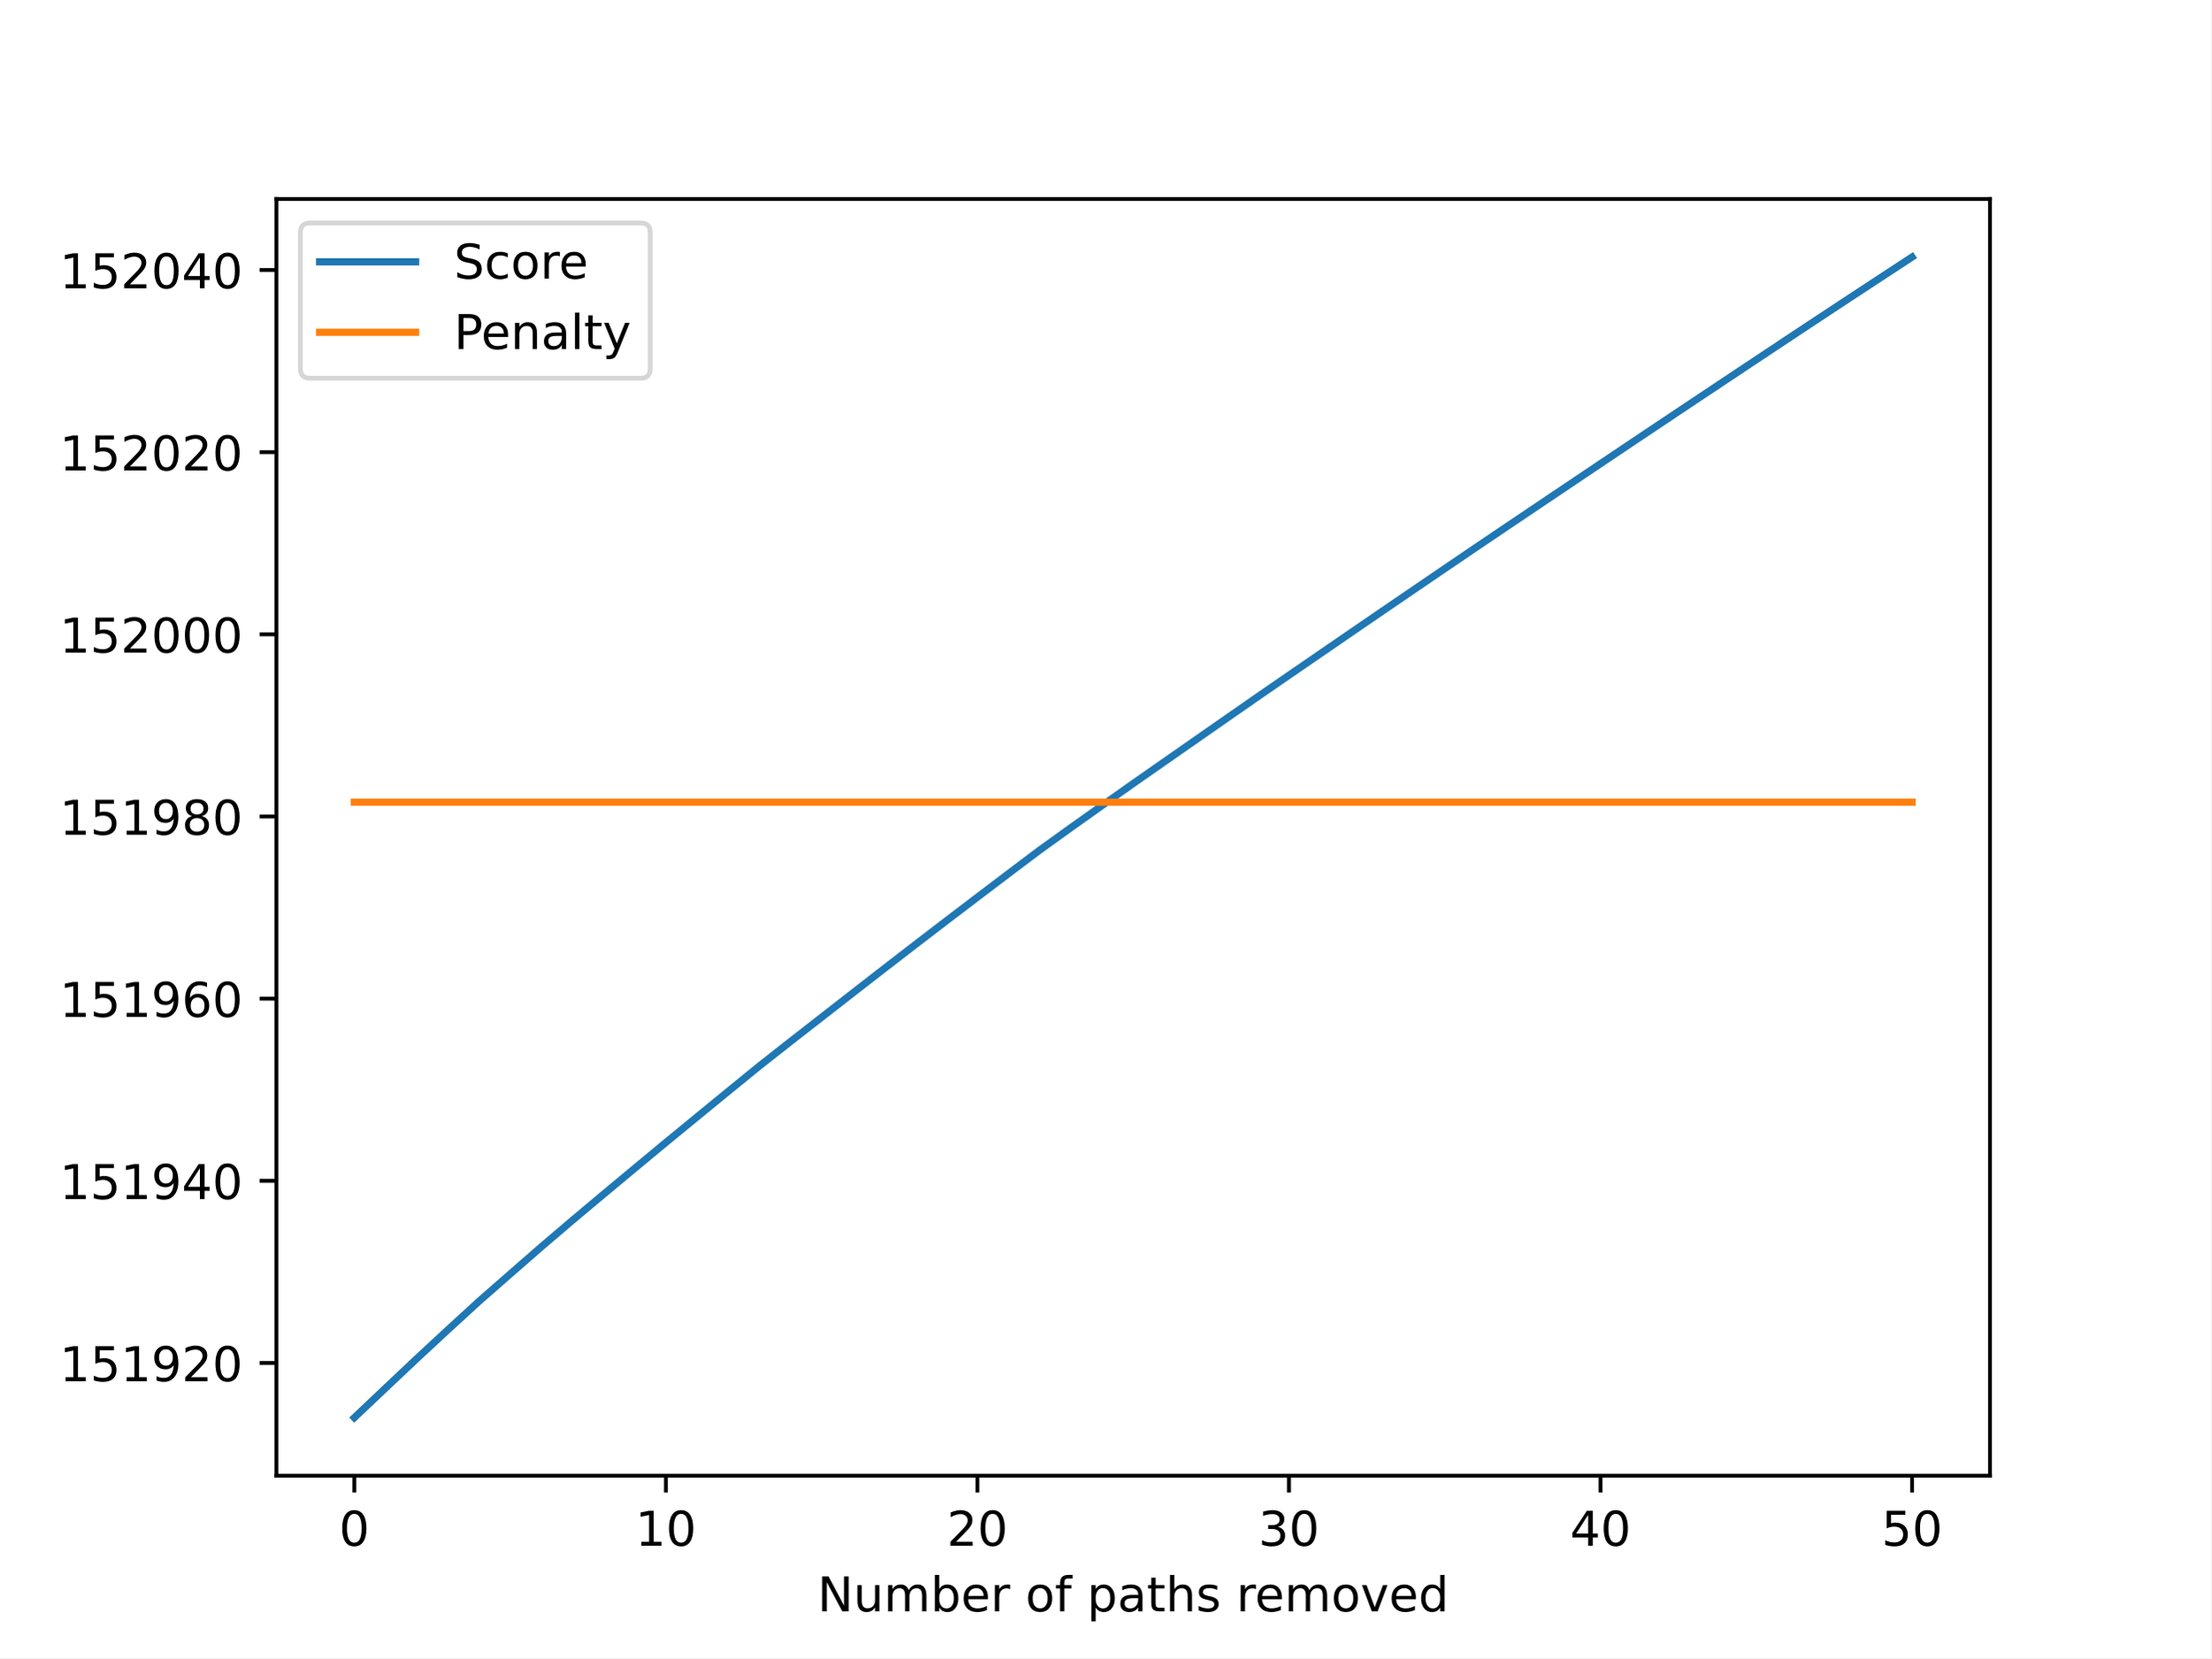
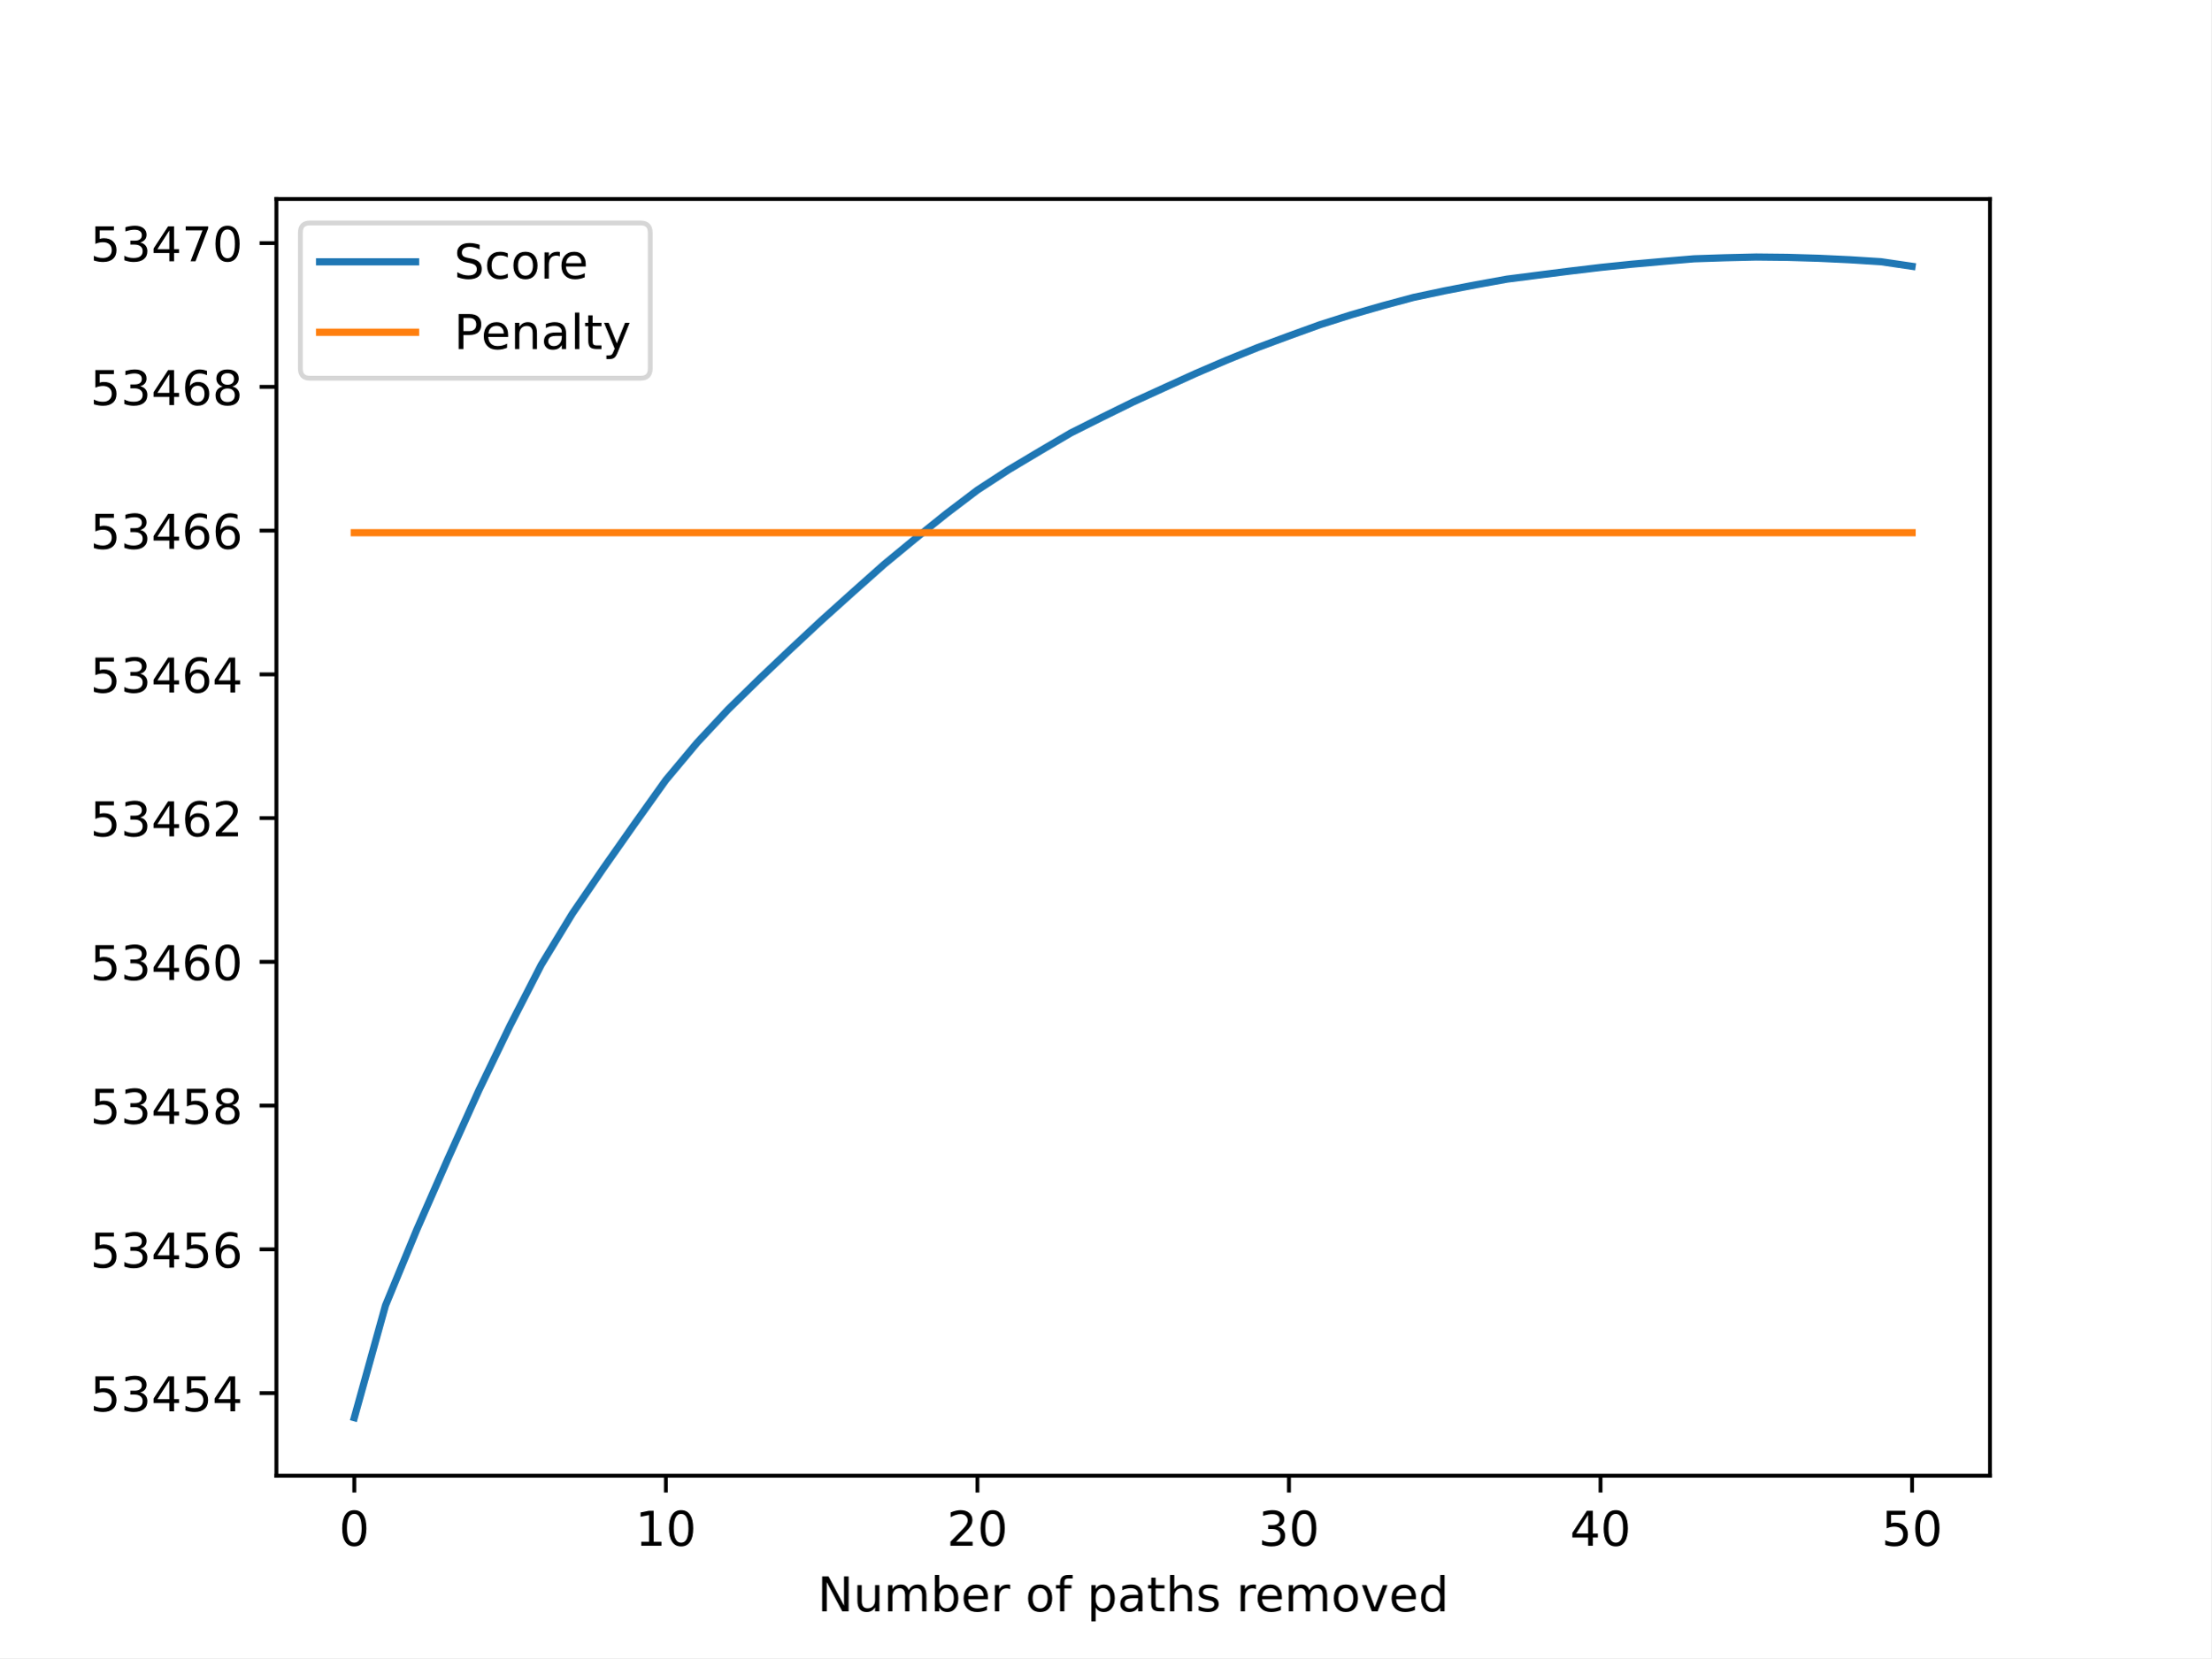
<svg xmlns="http://www.w3.org/2000/svg" xmlns:xlink="http://www.w3.org/1999/xlink" height="345.6pt" version="1.1" viewBox="0 0 460.8 345.6" width="460.8pt">
  <defs>
    <style type="text/css">*{stroke-linecap:butt;stroke-linejoin:round;}</style>
  </defs>
  <g id="figure_1">
    <g id="patch_1">
      <path d="M 0 345.6  L 460.8 345.6  L 460.8 0  L 0 0  z " style="fill:#ffffff;" />
    </g>
    <g id="axes_1">
      <g id="patch_2">
        <path d="M 57.6 307.584  L 414.72 307.584  L 414.72 41.472  L 57.6 41.472  z " style="fill:#ffffff;" />
      </g>
      <g id="matplotlib.axis_1">
        <g id="xtick_1">
          <g id="line2d_1">
            <defs>
-               <path d="M 0 0  L 0 3.5  " id="m16e0db3a85" style="stroke:#000000;stroke-width:0.8;" />
-             </defs>
-             <g>
-               <use style="stroke:#000000;stroke-width:0.8;" x="73.833" xlink:href="#m16e0db3a85" y="307.584" />
+               <path d="M 0 0  L 0 3.5  " id="m15653c9510" style="stroke:#000000;stroke-width:0.8;" />
+             </defs>
+             <g>
+               <use style="stroke:#000000;stroke-width:0.8;" x="73.833" xlink:href="#m15653c9510" y="307.584" />
            </g>
          </g>
          <g id="text_1">
            <g transform="translate(70.65148 322.1824)scale(0.1 -0.1)">
              <defs>
                <path d="M 31.781 66.406  Q 24.172 66.406 20.328 58.906  Q 16.5 51.422 16.5 36.375  Q 16.5 21.391 20.328 13.891  Q 24.172 6.391 31.781 6.391  Q 39.453 6.391 43.281 13.891  Q 47.125 21.391 47.125 36.375  Q 47.125 51.422 43.281 58.906  Q 39.453 66.406 31.781 66.406  z M 31.781 74.219  Q 44.047 74.219 50.516 64.516  Q 56.984 54.828 56.984 36.375  Q 56.984 17.969 50.516 8.266  Q 44.047 -1.422 31.781 -1.422  Q 19.531 -1.422 13.062 8.266  Q 6.594 17.969 6.594 36.375  Q 6.594 54.828 13.062 64.516  Q 19.531 74.219 31.781 74.219  z " id="DejaVuSans-48" />
              </defs>
              <use xlink:href="#DejaVuSans-48" />
            </g>
          </g>
        </g>
        <g id="xtick_2">
          <g id="line2d_2">
            <g>
-               <use style="stroke:#000000;stroke-width:0.8;" x="138.764" xlink:href="#m16e0db3a85" y="307.584" />
+               <use style="stroke:#000000;stroke-width:0.8;" x="138.764" xlink:href="#m15653c9510" y="307.584" />
            </g>
          </g>
          <g id="text_2">
            <g transform="translate(132.4011 322.1824)scale(0.1 -0.1)">
              <defs>
                <path d="M 12.406 8.297  L 28.516 8.297  L 28.516 63.922  L 10.984 60.406  L 10.984 69.391  L 28.422 72.906  L 38.281 72.906  L 38.281 8.297  L 54.391 8.297  L 54.391 0  L 12.406 0  z " id="DejaVuSans-49" />
              </defs>
              <use xlink:href="#DejaVuSans-49" />
              <use x="63.623" xlink:href="#DejaVuSans-48" />
            </g>
          </g>
        </g>
        <g id="xtick_3">
          <g id="line2d_3">
            <g>
-               <use style="stroke:#000000;stroke-width:0.8;" x="203.695" xlink:href="#m16e0db3a85" y="307.584" />
+               <use style="stroke:#000000;stroke-width:0.8;" x="203.695" xlink:href="#m15653c9510" y="307.584" />
            </g>
          </g>
          <g id="text_3">
            <g transform="translate(197.332 322.1824)scale(0.1 -0.1)">
              <defs>
                <path d="M 19.188 8.297  L 53.609 8.297  L 53.609 0  L 7.328 0  L 7.328 8.297  Q 12.938 14.109 22.625 23.891  Q 32.328 33.688 34.812 36.531  Q 39.547 41.844 41.422 45.531  Q 43.312 49.219 43.312 52.781  Q 43.312 58.594 39.234 62.25  Q 35.156 65.922 28.609 65.922  Q 23.969 65.922 18.812 64.312  Q 13.672 62.703 7.812 59.422  L 7.812 69.391  Q 13.766 71.781 18.938 73  Q 24.125 74.219 28.422 74.219  Q 39.75 74.219 46.484 68.547  Q 53.219 62.891 53.219 53.422  Q 53.219 48.922 51.531 44.891  Q 49.859 40.875 45.406 35.406  Q 44.188 33.984 37.641 27.219  Q 31.109 20.453 19.188 8.297  z " id="DejaVuSans-50" />
              </defs>
              <use xlink:href="#DejaVuSans-50" />
              <use x="63.623" xlink:href="#DejaVuSans-48" />
            </g>
          </g>
        </g>
        <g id="xtick_4">
          <g id="line2d_4">
            <g>
-               <use style="stroke:#000000;stroke-width:0.8;" x="268.625" xlink:href="#m16e0db3a85" y="307.584" />
+               <use style="stroke:#000000;stroke-width:0.8;" x="268.625" xlink:href="#m15653c9510" y="307.584" />
            </g>
          </g>
          <g id="text_4">
            <g transform="translate(262.263 322.1824)scale(0.1 -0.1)">
              <defs>
                <path d="M 40.578 39.312  Q 47.656 37.797 51.625 33  Q 55.609 28.219 55.609 21.188  Q 55.609 10.406 48.188 4.484  Q 40.766 -1.422 27.094 -1.422  Q 22.516 -1.422 17.656 -0.516  Q 12.797 0.391 7.625 2.203  L 7.625 11.719  Q 11.719 9.328 16.594 8.109  Q 21.484 6.891 26.812 6.891  Q 36.078 6.891 40.938 10.547  Q 45.797 14.203 45.797 21.188  Q 45.797 27.641 41.281 31.266  Q 36.766 34.906 28.719 34.906  L 20.219 34.906  L 20.219 43.016  L 29.109 43.016  Q 36.375 43.016 40.234 45.922  Q 44.094 48.828 44.094 54.297  Q 44.094 59.906 40.109 62.906  Q 36.141 65.922 28.719 65.922  Q 24.656 65.922 20.016 65.031  Q 15.375 64.156 9.812 62.312  L 9.812 71.094  Q 15.438 72.656 20.344 73.438  Q 25.25 74.219 29.594 74.219  Q 40.828 74.219 47.359 69.109  Q 53.906 64.016 53.906 55.328  Q 53.906 49.266 50.438 45.094  Q 46.969 40.922 40.578 39.312  z " id="DejaVuSans-51" />
              </defs>
              <use xlink:href="#DejaVuSans-51" />
              <use x="63.623" xlink:href="#DejaVuSans-48" />
            </g>
          </g>
        </g>
        <g id="xtick_5">
          <g id="line2d_5">
            <g>
-               <use style="stroke:#000000;stroke-width:0.8;" x="333.556" xlink:href="#m16e0db3a85" y="307.584" />
+               <use style="stroke:#000000;stroke-width:0.8;" x="333.556" xlink:href="#m15653c9510" y="307.584" />
            </g>
          </g>
          <g id="text_5">
            <g transform="translate(327.1939 322.1824)scale(0.1 -0.1)">
              <defs>
                <path d="M 37.797 64.312  L 12.891 25.391  L 37.797 25.391  z M 35.203 72.906  L 47.609 72.906  L 47.609 25.391  L 58.016 25.391  L 58.016 17.188  L 47.609 17.188  L 47.609 0  L 37.797 0  L 37.797 17.188  L 4.891 17.188  L 4.891 26.703  z " id="DejaVuSans-52" />
              </defs>
              <use xlink:href="#DejaVuSans-52" />
              <use x="63.623" xlink:href="#DejaVuSans-48" />
            </g>
          </g>
        </g>
        <g id="xtick_6">
          <g id="line2d_6">
            <g>
-               <use style="stroke:#000000;stroke-width:0.8;" x="398.487" xlink:href="#m16e0db3a85" y="307.584" />
+               <use style="stroke:#000000;stroke-width:0.8;" x="398.487" xlink:href="#m15653c9510" y="307.584" />
            </g>
          </g>
          <g id="text_6">
            <g transform="translate(392.1248 322.1824)scale(0.1 -0.1)">
              <defs>
                <path d="M 10.797 72.906  L 49.516 72.906  L 49.516 64.594  L 19.828 64.594  L 19.828 46.734  Q 21.969 47.469 24.109 47.828  Q 26.266 48.188 28.422 48.188  Q 40.625 48.188 47.75 41.5  Q 54.891 34.812 54.891 23.391  Q 54.891 11.625 47.562 5.094  Q 40.234 -1.422 26.906 -1.422  Q 22.312 -1.422 17.547 -0.641  Q 12.797 0.141 7.719 1.703  L 7.719 11.625  Q 12.109 9.234 16.797 8.062  Q 21.484 6.891 26.703 6.891  Q 35.156 6.891 40.078 11.328  Q 45.016 15.766 45.016 23.391  Q 45.016 31 40.078 35.438  Q 35.156 39.891 26.703 39.891  Q 22.75 39.891 18.812 39.016  Q 14.891 38.141 10.797 36.281  z " id="DejaVuSans-53" />
              </defs>
              <use xlink:href="#DejaVuSans-53" />
              <use x="63.623" xlink:href="#DejaVuSans-48" />
            </g>
          </g>
        </g>
        <g id="text_7">
          <g transform="translate(170.3561 335.8606)scale(0.1 -0.1)">
            <defs>
              <path d="M 9.812 72.906  L 23.094 72.906  L 55.422 11.922  L 55.422 72.906  L 64.984 72.906  L 64.984 0  L 51.703 0  L 19.391 60.984  L 19.391 0  L 9.812 0  z " id="DejaVuSans-78" />
              <path d="M 8.5 21.578  L 8.5 54.688  L 17.484 54.688  L 17.484 21.922  Q 17.484 14.156 20.5 10.266  Q 23.531 6.391 29.594 6.391  Q 36.859 6.391 41.078 11.031  Q 45.312 15.672 45.312 23.688  L 45.312 54.688  L 54.297 54.688  L 54.297 0  L 45.312 0  L 45.312 8.406  Q 42.047 3.422 37.719 1  Q 33.406 -1.422 27.688 -1.422  Q 18.266 -1.422 13.375 4.438  Q 8.5 10.297 8.5 21.578  z M 31.109 56  z " id="DejaVuSans-117" />
              <path d="M 52 44.188  Q 55.375 50.25 60.062 53.125  Q 64.75 56 71.094 56  Q 79.641 56 84.281 50.016  Q 88.922 44.047 88.922 33.016  L 88.922 0  L 79.891 0  L 79.891 32.719  Q 79.891 40.578 77.094 44.375  Q 74.312 48.188 68.609 48.188  Q 61.625 48.188 57.562 43.547  Q 53.516 38.922 53.516 30.906  L 53.516 0  L 44.484 0  L 44.484 32.719  Q 44.484 40.625 41.703 44.406  Q 38.922 48.188 33.109 48.188  Q 26.219 48.188 22.156 43.531  Q 18.109 38.875 18.109 30.906  L 18.109 0  L 9.078 0  L 9.078 54.688  L 18.109 54.688  L 18.109 46.188  Q 21.188 51.219 25.484 53.609  Q 29.781 56 35.688 56  Q 41.656 56 45.828 52.969  Q 50 49.953 52 44.188  z " id="DejaVuSans-109" />
              <path d="M 48.688 27.297  Q 48.688 37.203 44.609 42.844  Q 40.531 48.484 33.406 48.484  Q 26.266 48.484 22.188 42.844  Q 18.109 37.203 18.109 27.297  Q 18.109 17.391 22.188 11.75  Q 26.266 6.109 33.406 6.109  Q 40.531 6.109 44.609 11.75  Q 48.688 17.391 48.688 27.297  z M 18.109 46.391  Q 20.953 51.266 25.266 53.625  Q 29.594 56 35.594 56  Q 45.562 56 51.781 48.094  Q 58.016 40.188 58.016 27.297  Q 58.016 14.406 51.781 6.484  Q 45.562 -1.422 35.594 -1.422  Q 29.594 -1.422 25.266 0.953  Q 20.953 3.328 18.109 8.203  L 18.109 0  L 9.078 0  L 9.078 75.984  L 18.109 75.984  z " id="DejaVuSans-98" />
              <path d="M 56.203 29.594  L 56.203 25.203  L 14.891 25.203  Q 15.484 15.922 20.484 11.062  Q 25.484 6.203 34.422 6.203  Q 39.594 6.203 44.453 7.469  Q 49.312 8.734 54.109 11.281  L 54.109 2.781  Q 49.266 0.734 44.188 -0.344  Q 39.109 -1.422 33.891 -1.422  Q 20.797 -1.422 13.156 6.188  Q 5.516 13.812 5.516 26.812  Q 5.516 40.234 12.766 48.109  Q 20.016 56 32.328 56  Q 43.359 56 49.781 48.891  Q 56.203 41.797 56.203 29.594  z M 47.219 32.234  Q 47.125 39.594 43.094 43.984  Q 39.062 48.391 32.422 48.391  Q 24.906 48.391 20.391 44.141  Q 15.875 39.891 15.188 32.172  z " id="DejaVuSans-101" />
              <path d="M 41.109 46.297  Q 39.594 47.172 37.812 47.578  Q 36.031 48 33.891 48  Q 26.266 48 22.188 43.047  Q 18.109 38.094 18.109 28.812  L 18.109 0  L 9.078 0  L 9.078 54.688  L 18.109 54.688  L 18.109 46.188  Q 20.953 51.172 25.484 53.578  Q 30.031 56 36.531 56  Q 37.453 56 38.578 55.875  Q 39.703 55.766 41.062 55.516  z " id="DejaVuSans-114" />
              <path id="DejaVuSans-32" />
              <path d="M 30.609 48.391  Q 23.391 48.391 19.188 42.75  Q 14.984 37.109 14.984 27.297  Q 14.984 17.484 19.156 11.844  Q 23.344 6.203 30.609 6.203  Q 37.797 6.203 41.984 11.859  Q 46.188 17.531 46.188 27.297  Q 46.188 37.016 41.984 42.703  Q 37.797 48.391 30.609 48.391  z M 30.609 56  Q 42.328 56 49.016 48.375  Q 55.719 40.766 55.719 27.297  Q 55.719 13.875 49.016 6.219  Q 42.328 -1.422 30.609 -1.422  Q 18.844 -1.422 12.172 6.219  Q 5.516 13.875 5.516 27.297  Q 5.516 40.766 12.172 48.375  Q 18.844 56 30.609 56  z " id="DejaVuSans-111" />
              <path d="M 37.109 75.984  L 37.109 68.5  L 28.516 68.5  Q 23.688 68.5 21.797 66.547  Q 19.922 64.594 19.922 59.516  L 19.922 54.688  L 34.719 54.688  L 34.719 47.703  L 19.922 47.703  L 19.922 0  L 10.891 0  L 10.891 47.703  L 2.297 47.703  L 2.297 54.688  L 10.891 54.688  L 10.891 58.5  Q 10.891 67.625 15.141 71.797  Q 19.391 75.984 28.609 75.984  z " id="DejaVuSans-102" />
              <path d="M 18.109 8.203  L 18.109 -20.797  L 9.078 -20.797  L 9.078 54.688  L 18.109 54.688  L 18.109 46.391  Q 20.953 51.266 25.266 53.625  Q 29.594 56 35.594 56  Q 45.562 56 51.781 48.094  Q 58.016 40.188 58.016 27.297  Q 58.016 14.406 51.781 6.484  Q 45.562 -1.422 35.594 -1.422  Q 29.594 -1.422 25.266 0.953  Q 20.953 3.328 18.109 8.203  z M 48.688 27.297  Q 48.688 37.203 44.609 42.844  Q 40.531 48.484 33.406 48.484  Q 26.266 48.484 22.188 42.844  Q 18.109 37.203 18.109 27.297  Q 18.109 17.391 22.188 11.75  Q 26.266 6.109 33.406 6.109  Q 40.531 6.109 44.609 11.75  Q 48.688 17.391 48.688 27.297  z " id="DejaVuSans-112" />
              <path d="M 34.281 27.484  Q 23.391 27.484 19.188 25  Q 14.984 22.516 14.984 16.5  Q 14.984 11.719 18.141 8.906  Q 21.297 6.109 26.703 6.109  Q 34.188 6.109 38.703 11.406  Q 43.219 16.703 43.219 25.484  L 43.219 27.484  z M 52.203 31.203  L 52.203 0  L 43.219 0  L 43.219 8.297  Q 40.141 3.328 35.547 0.953  Q 30.953 -1.422 24.312 -1.422  Q 15.922 -1.422 10.953 3.297  Q 6 8.016 6 15.922  Q 6 25.141 12.172 29.828  Q 18.359 34.516 30.609 34.516  L 43.219 34.516  L 43.219 35.406  Q 43.219 41.609 39.141 45  Q 35.062 48.391 27.688 48.391  Q 23 48.391 18.547 47.266  Q 14.109 46.141 10.016 43.891  L 10.016 52.203  Q 14.938 54.109 19.578 55.047  Q 24.219 56 28.609 56  Q 40.484 56 46.344 49.844  Q 52.203 43.703 52.203 31.203  z " id="DejaVuSans-97" />
              <path d="M 18.312 70.219  L 18.312 54.688  L 36.812 54.688  L 36.812 47.703  L 18.312 47.703  L 18.312 18.016  Q 18.312 11.328 20.141 9.422  Q 21.969 7.516 27.594 7.516  L 36.812 7.516  L 36.812 0  L 27.594 0  Q 17.188 0 13.234 3.875  Q 9.281 7.766 9.281 18.016  L 9.281 47.703  L 2.688 47.703  L 2.688 54.688  L 9.281 54.688  L 9.281 70.219  z " id="DejaVuSans-116" />
              <path d="M 54.891 33.016  L 54.891 0  L 45.906 0  L 45.906 32.719  Q 45.906 40.484 42.875 44.328  Q 39.844 48.188 33.797 48.188  Q 26.516 48.188 22.312 43.547  Q 18.109 38.922 18.109 30.906  L 18.109 0  L 9.078 0  L 9.078 75.984  L 18.109 75.984  L 18.109 46.188  Q 21.344 51.125 25.703 53.562  Q 30.078 56 35.797 56  Q 45.219 56 50.047 50.172  Q 54.891 44.344 54.891 33.016  z " id="DejaVuSans-104" />
              <path d="M 44.281 53.078  L 44.281 44.578  Q 40.484 46.531 36.375 47.5  Q 32.281 48.484 27.875 48.484  Q 21.188 48.484 17.844 46.438  Q 14.5 44.391 14.5 40.281  Q 14.5 37.156 16.891 35.375  Q 19.281 33.594 26.516 31.984  L 29.594 31.297  Q 39.156 29.25 43.188 25.516  Q 47.219 21.781 47.219 15.094  Q 47.219 7.469 41.188 3.016  Q 35.156 -1.422 24.609 -1.422  Q 20.219 -1.422 15.453 -0.562  Q 10.688 0.297 5.422 2  L 5.422 11.281  Q 10.406 8.688 15.234 7.391  Q 20.062 6.109 24.812 6.109  Q 31.156 6.109 34.562 8.281  Q 37.984 10.453 37.984 14.406  Q 37.984 18.062 35.516 20.016  Q 33.062 21.969 24.703 23.781  L 21.578 24.516  Q 13.234 26.266 9.516 29.906  Q 5.812 33.547 5.812 39.891  Q 5.812 47.609 11.281 51.797  Q 16.75 56 26.812 56  Q 31.781 56 36.172 55.266  Q 40.578 54.547 44.281 53.078  z " id="DejaVuSans-115" />
              <path d="M 2.984 54.688  L 12.5 54.688  L 29.594 8.797  L 46.688 54.688  L 56.203 54.688  L 35.688 0  L 23.484 0  z " id="DejaVuSans-118" />
              <path d="M 45.406 46.391  L 45.406 75.984  L 54.391 75.984  L 54.391 0  L 45.406 0  L 45.406 8.203  Q 42.578 3.328 38.25 0.953  Q 33.938 -1.422 27.875 -1.422  Q 17.969 -1.422 11.734 6.484  Q 5.516 14.406 5.516 27.297  Q 5.516 40.188 11.734 48.094  Q 17.969 56 27.875 56  Q 33.938 56 38.25 53.625  Q 42.578 51.266 45.406 46.391  z M 14.797 27.297  Q 14.797 17.391 18.875 11.75  Q 22.953 6.109 30.078 6.109  Q 37.203 6.109 41.297 11.75  Q 45.406 17.391 45.406 27.297  Q 45.406 37.203 41.297 42.844  Q 37.203 48.484 30.078 48.484  Q 22.953 48.484 18.875 42.844  Q 14.797 37.203 14.797 27.297  z " id="DejaVuSans-100" />
            </defs>
            <use xlink:href="#DejaVuSans-78" />
            <use x="74.805" xlink:href="#DejaVuSans-117" />
            <use x="138.184" xlink:href="#DejaVuSans-109" />
            <use x="235.596" xlink:href="#DejaVuSans-98" />
            <use x="299.072" xlink:href="#DejaVuSans-101" />
            <use x="360.596" xlink:href="#DejaVuSans-114" />
            <use x="401.709" xlink:href="#DejaVuSans-32" />
            <use x="433.496" xlink:href="#DejaVuSans-111" />
            <use x="494.678" xlink:href="#DejaVuSans-102" />
            <use x="529.883" xlink:href="#DejaVuSans-32" />
            <use x="561.67" xlink:href="#DejaVuSans-112" />
            <use x="625.146" xlink:href="#DejaVuSans-97" />
            <use x="686.426" xlink:href="#DejaVuSans-116" />
            <use x="725.635" xlink:href="#DejaVuSans-104" />
            <use x="789.014" xlink:href="#DejaVuSans-115" />
            <use x="841.113" xlink:href="#DejaVuSans-32" />
            <use x="872.9" xlink:href="#DejaVuSans-114" />
            <use x="911.764" xlink:href="#DejaVuSans-101" />
            <use x="973.287" xlink:href="#DejaVuSans-109" />
            <use x="1070.699" xlink:href="#DejaVuSans-111" />
            <use x="1131.881" xlink:href="#DejaVuSans-118" />
            <use x="1191.061" xlink:href="#DejaVuSans-101" />
            <use x="1252.584" xlink:href="#DejaVuSans-100" />
          </g>
        </g>
      </g>
      <g id="matplotlib.axis_2">
        <g id="ytick_1">
          <g id="line2d_7">
            <defs>
-               <path d="M 0 0  L -3.5 0  " id="ma67d7c6000" style="stroke:#000000;stroke-width:0.8;" />
-             </defs>
-             <g>
-               <use style="stroke:#000000;stroke-width:0.8;" x="57.6" xlink:href="#ma67d7c6000" y="284.093" />
+               <path d="M 0 0  L -3.5 0  " id="m358f7f0380" style="stroke:#000000;stroke-width:0.8;" />
+             </defs>
+             <g>
+               <use style="stroke:#000000;stroke-width:0.8;" x="57.6" xlink:href="#m358f7f0380" y="290.368" />
            </g>
          </g>
          <g id="text_8">
-             <g transform="translate(12.425 287.8926)scale(0.1 -0.1)">
-               <defs>
-                 <path d="M 10.984 1.516  L 10.984 10.5  Q 14.703 8.734 18.5 7.812  Q 22.312 6.891 25.984 6.891  Q 35.75 6.891 40.891 13.453  Q 46.047 20.016 46.781 33.406  Q 43.953 29.203 39.594 26.953  Q 35.25 24.703 29.984 24.703  Q 19.047 24.703 12.672 31.312  Q 6.297 37.938 6.297 49.422  Q 6.297 60.641 12.938 67.422  Q 19.578 74.219 30.609 74.219  Q 43.266 74.219 49.922 64.516  Q 56.594 54.828 56.594 36.375  Q 56.594 19.141 48.406 8.859  Q 40.234 -1.422 26.422 -1.422  Q 22.703 -1.422 18.891 -0.688  Q 15.094 0.047 10.984 1.516  z M 30.609 32.422  Q 37.25 32.422 41.125 36.953  Q 45.016 41.5 45.016 49.422  Q 45.016 57.281 41.125 61.844  Q 37.25 66.406 30.609 66.406  Q 23.969 66.406 20.094 61.844  Q 16.219 57.281 16.219 49.422  Q 16.219 41.5 20.094 36.953  Q 23.969 32.422 30.609 32.422  z " id="DejaVuSans-57" />
-               </defs>
-               <use xlink:href="#DejaVuSans-49" />
-               <use x="63.623" xlink:href="#DejaVuSans-53" />
-               <use x="127.246" xlink:href="#DejaVuSans-49" />
-               <use x="190.869" xlink:href="#DejaVuSans-57" />
-               <use x="254.492" xlink:href="#DejaVuSans-50" />
-               <use x="318.115" xlink:href="#DejaVuSans-48" />
+             <g transform="translate(18.7875 294.1671)scale(0.1 -0.1)">
+               <use xlink:href="#DejaVuSans-53" />
+               <use x="63.623" xlink:href="#DejaVuSans-51" />
+               <use x="127.246" xlink:href="#DejaVuSans-52" />
+               <use x="190.869" xlink:href="#DejaVuSans-53" />
+               <use x="254.492" xlink:href="#DejaVuSans-52" />
            </g>
          </g>
        </g>
        <g id="ytick_2">
          <g id="line2d_8">
            <g>
-               <use style="stroke:#000000;stroke-width:0.8;" x="57.6" xlink:href="#ma67d7c6000" y="246.124" />
+               <use style="stroke:#000000;stroke-width:0.8;" x="57.6" xlink:href="#m358f7f0380" y="260.405" />
            </g>
          </g>
          <g id="text_9">
-             <g transform="translate(12.425 249.9232)scale(0.1 -0.1)">
-               <use xlink:href="#DejaVuSans-49" />
-               <use x="63.623" xlink:href="#DejaVuSans-53" />
-               <use x="127.246" xlink:href="#DejaVuSans-49" />
-               <use x="190.869" xlink:href="#DejaVuSans-57" />
-               <use x="254.492" xlink:href="#DejaVuSans-52" />
-               <use x="318.115" xlink:href="#DejaVuSans-48" />
+             <g transform="translate(18.7875 264.2042)scale(0.1 -0.1)">
+               <defs>
+                 <path d="M 33.016 40.375  Q 26.375 40.375 22.484 35.828  Q 18.609 31.297 18.609 23.391  Q 18.609 15.531 22.484 10.953  Q 26.375 6.391 33.016 6.391  Q 39.656 6.391 43.531 10.953  Q 47.406 15.531 47.406 23.391  Q 47.406 31.297 43.531 35.828  Q 39.656 40.375 33.016 40.375  z M 52.594 71.297  L 52.594 62.312  Q 48.875 64.062 45.094 64.984  Q 41.312 65.922 37.594 65.922  Q 27.828 65.922 22.672 59.328  Q 17.531 52.734 16.797 39.406  Q 19.672 43.656 24.016 45.922  Q 28.375 48.188 33.594 48.188  Q 44.578 48.188 50.953 41.516  Q 57.328 34.859 57.328 23.391  Q 57.328 12.156 50.688 5.359  Q 44.047 -1.422 33.016 -1.422  Q 20.359 -1.422 13.672 8.266  Q 6.984 17.969 6.984 36.375  Q 6.984 53.656 15.188 63.938  Q 23.391 74.219 37.203 74.219  Q 40.922 74.219 44.703 73.484  Q 48.484 72.75 52.594 71.297  z " id="DejaVuSans-54" />
+               </defs>
+               <use xlink:href="#DejaVuSans-53" />
+               <use x="63.623" xlink:href="#DejaVuSans-51" />
+               <use x="127.246" xlink:href="#DejaVuSans-52" />
+               <use x="190.869" xlink:href="#DejaVuSans-53" />
+               <use x="254.492" xlink:href="#DejaVuSans-54" />
            </g>
          </g>
        </g>
        <g id="ytick_3">
          <g id="line2d_9">
            <g>
-               <use style="stroke:#000000;stroke-width:0.8;" x="57.6" xlink:href="#ma67d7c6000" y="208.155" />
+               <use style="stroke:#000000;stroke-width:0.8;" x="57.6" xlink:href="#m358f7f0380" y="230.442" />
            </g>
          </g>
          <g id="text_10">
-             <g transform="translate(12.425 211.9538)scale(0.1 -0.1)">
-               <defs>
-                 <path d="M 33.016 40.375  Q 26.375 40.375 22.484 35.828  Q 18.609 31.297 18.609 23.391  Q 18.609 15.531 22.484 10.953  Q 26.375 6.391 33.016 6.391  Q 39.656 6.391 43.531 10.953  Q 47.406 15.531 47.406 23.391  Q 47.406 31.297 43.531 35.828  Q 39.656 40.375 33.016 40.375  z M 52.594 71.297  L 52.594 62.312  Q 48.875 64.062 45.094 64.984  Q 41.312 65.922 37.594 65.922  Q 27.828 65.922 22.672 59.328  Q 17.531 52.734 16.797 39.406  Q 19.672 43.656 24.016 45.922  Q 28.375 48.188 33.594 48.188  Q 44.578 48.188 50.953 41.516  Q 57.328 34.859 57.328 23.391  Q 57.328 12.156 50.688 5.359  Q 44.047 -1.422 33.016 -1.422  Q 20.359 -1.422 13.672 8.266  Q 6.984 17.969 6.984 36.375  Q 6.984 53.656 15.188 63.938  Q 23.391 74.219 37.203 74.219  Q 40.922 74.219 44.703 73.484  Q 48.484 72.75 52.594 71.297  z " id="DejaVuSans-54" />
-               </defs>
-               <use xlink:href="#DejaVuSans-49" />
-               <use x="63.623" xlink:href="#DejaVuSans-53" />
-               <use x="127.246" xlink:href="#DejaVuSans-49" />
-               <use x="190.869" xlink:href="#DejaVuSans-57" />
-               <use x="254.492" xlink:href="#DejaVuSans-54" />
-               <use x="318.115" xlink:href="#DejaVuSans-48" />
+             <g transform="translate(18.7875 234.2413)scale(0.1 -0.1)">
+               <defs>
+                 <path d="M 31.781 34.625  Q 24.75 34.625 20.719 30.859  Q 16.703 27.094 16.703 20.516  Q 16.703 13.922 20.719 10.156  Q 24.75 6.391 31.781 6.391  Q 38.812 6.391 42.859 10.172  Q 46.922 13.969 46.922 20.516  Q 46.922 27.094 42.891 30.859  Q 38.875 34.625 31.781 34.625  z M 21.922 38.812  Q 15.578 40.375 12.031 44.719  Q 8.5 49.078 8.5 55.328  Q 8.5 64.062 14.719 69.141  Q 20.953 74.219 31.781 74.219  Q 42.672 74.219 48.875 69.141  Q 55.078 64.062 55.078 55.328  Q 55.078 49.078 51.531 44.719  Q 48 40.375 41.703 38.812  Q 48.828 37.156 52.797 32.312  Q 56.781 27.484 56.781 20.516  Q 56.781 9.906 50.312 4.234  Q 43.844 -1.422 31.781 -1.422  Q 19.734 -1.422 13.25 4.234  Q 6.781 9.906 6.781 20.516  Q 6.781 27.484 10.781 32.312  Q 14.797 37.156 21.922 38.812  z M 18.312 54.391  Q 18.312 48.734 21.844 45.562  Q 25.391 42.391 31.781 42.391  Q 38.141 42.391 41.719 45.562  Q 45.312 48.734 45.312 54.391  Q 45.312 60.062 41.719 63.234  Q 38.141 66.406 31.781 66.406  Q 25.391 66.406 21.844 63.234  Q 18.312 60.062 18.312 54.391  z " id="DejaVuSans-56" />
+               </defs>
+               <use xlink:href="#DejaVuSans-53" />
+               <use x="63.623" xlink:href="#DejaVuSans-51" />
+               <use x="127.246" xlink:href="#DejaVuSans-52" />
+               <use x="190.869" xlink:href="#DejaVuSans-53" />
+               <use x="254.492" xlink:href="#DejaVuSans-56" />
            </g>
          </g>
        </g>
        <g id="ytick_4">
          <g id="line2d_10">
            <g>
-               <use style="stroke:#000000;stroke-width:0.8;" x="57.6" xlink:href="#ma67d7c6000" y="170.185" />
+               <use style="stroke:#000000;stroke-width:0.8;" x="57.6" xlink:href="#m358f7f0380" y="200.479" />
            </g>
          </g>
          <g id="text_11">
-             <g transform="translate(12.425 173.9844)scale(0.1 -0.1)">
-               <defs>
-                 <path d="M 31.781 34.625  Q 24.75 34.625 20.719 30.859  Q 16.703 27.094 16.703 20.516  Q 16.703 13.922 20.719 10.156  Q 24.75 6.391 31.781 6.391  Q 38.812 6.391 42.859 10.172  Q 46.922 13.969 46.922 20.516  Q 46.922 27.094 42.891 30.859  Q 38.875 34.625 31.781 34.625  z M 21.922 38.812  Q 15.578 40.375 12.031 44.719  Q 8.5 49.078 8.5 55.328  Q 8.5 64.062 14.719 69.141  Q 20.953 74.219 31.781 74.219  Q 42.672 74.219 48.875 69.141  Q 55.078 64.062 55.078 55.328  Q 55.078 49.078 51.531 44.719  Q 48 40.375 41.703 38.812  Q 48.828 37.156 52.797 32.312  Q 56.781 27.484 56.781 20.516  Q 56.781 9.906 50.312 4.234  Q 43.844 -1.422 31.781 -1.422  Q 19.734 -1.422 13.25 4.234  Q 6.781 9.906 6.781 20.516  Q 6.781 27.484 10.781 32.312  Q 14.797 37.156 21.922 38.812  z M 18.312 54.391  Q 18.312 48.734 21.844 45.562  Q 25.391 42.391 31.781 42.391  Q 38.141 42.391 41.719 45.562  Q 45.312 48.734 45.312 54.391  Q 45.312 60.062 41.719 63.234  Q 38.141 66.406 31.781 66.406  Q 25.391 66.406 21.844 63.234  Q 18.312 60.062 18.312 54.391  z " id="DejaVuSans-56" />
-               </defs>
-               <use xlink:href="#DejaVuSans-49" />
-               <use x="63.623" xlink:href="#DejaVuSans-53" />
-               <use x="127.246" xlink:href="#DejaVuSans-49" />
-               <use x="190.869" xlink:href="#DejaVuSans-57" />
-               <use x="254.492" xlink:href="#DejaVuSans-56" />
-               <use x="318.115" xlink:href="#DejaVuSans-48" />
+             <g transform="translate(18.7875 204.2784)scale(0.1 -0.1)">
+               <use xlink:href="#DejaVuSans-53" />
+               <use x="63.623" xlink:href="#DejaVuSans-51" />
+               <use x="127.246" xlink:href="#DejaVuSans-52" />
+               <use x="190.869" xlink:href="#DejaVuSans-54" />
+               <use x="254.492" xlink:href="#DejaVuSans-48" />
            </g>
          </g>
        </g>
        <g id="ytick_5">
          <g id="line2d_11">
            <g>
-               <use style="stroke:#000000;stroke-width:0.8;" x="57.6" xlink:href="#ma67d7c6000" y="132.216" />
+               <use style="stroke:#000000;stroke-width:0.8;" x="57.6" xlink:href="#m358f7f0380" y="170.516" />
            </g>
          </g>
          <g id="text_12">
-             <g transform="translate(12.425 136.015)scale(0.1 -0.1)">
-               <use xlink:href="#DejaVuSans-49" />
-               <use x="63.623" xlink:href="#DejaVuSans-53" />
-               <use x="127.246" xlink:href="#DejaVuSans-50" />
-               <use x="190.869" xlink:href="#DejaVuSans-48" />
-               <use x="254.492" xlink:href="#DejaVuSans-48" />
-               <use x="318.115" xlink:href="#DejaVuSans-48" />
+             <g transform="translate(18.7875 174.3155)scale(0.1 -0.1)">
+               <use xlink:href="#DejaVuSans-53" />
+               <use x="63.623" xlink:href="#DejaVuSans-51" />
+               <use x="127.246" xlink:href="#DejaVuSans-52" />
+               <use x="190.869" xlink:href="#DejaVuSans-54" />
+               <use x="254.492" xlink:href="#DejaVuSans-50" />
            </g>
          </g>
        </g>
        <g id="ytick_6">
          <g id="line2d_12">
            <g>
-               <use style="stroke:#000000;stroke-width:0.8;" x="57.6" xlink:href="#ma67d7c6000" y="94.246" />
+               <use style="stroke:#000000;stroke-width:0.8;" x="57.6" xlink:href="#m358f7f0380" y="140.553" />
            </g>
          </g>
          <g id="text_13">
-             <g transform="translate(12.425 98.04564)scale(0.1 -0.1)">
-               <use xlink:href="#DejaVuSans-49" />
-               <use x="63.623" xlink:href="#DejaVuSans-53" />
-               <use x="127.246" xlink:href="#DejaVuSans-50" />
-               <use x="190.869" xlink:href="#DejaVuSans-48" />
-               <use x="254.492" xlink:href="#DejaVuSans-50" />
-               <use x="318.115" xlink:href="#DejaVuSans-48" />
+             <g transform="translate(18.7875 144.3527)scale(0.1 -0.1)">
+               <use xlink:href="#DejaVuSans-53" />
+               <use x="63.623" xlink:href="#DejaVuSans-51" />
+               <use x="127.246" xlink:href="#DejaVuSans-52" />
+               <use x="190.869" xlink:href="#DejaVuSans-54" />
+               <use x="254.492" xlink:href="#DejaVuSans-52" />
            </g>
          </g>
        </g>
        <g id="ytick_7">
          <g id="line2d_13">
            <g>
-               <use style="stroke:#000000;stroke-width:0.8;" x="57.6" xlink:href="#ma67d7c6000" y="56.277" />
+               <use style="stroke:#000000;stroke-width:0.8;" x="57.6" xlink:href="#m358f7f0380" y="110.591" />
            </g>
          </g>
          <g id="text_14">
-             <g transform="translate(12.425 60.07624)scale(0.1 -0.1)">
-               <use xlink:href="#DejaVuSans-49" />
-               <use x="63.623" xlink:href="#DejaVuSans-53" />
-               <use x="127.246" xlink:href="#DejaVuSans-50" />
-               <use x="190.869" xlink:href="#DejaVuSans-48" />
-               <use x="254.492" xlink:href="#DejaVuSans-52" />
-               <use x="318.115" xlink:href="#DejaVuSans-48" />
-             </g>
-           </g>
-         </g>
-       </g>
-       <g id="line2d_14">
-         <path clip-path="url(#pcce23b9383)" d="M 73.833 295.488  L 80.326 289.339  L 86.819 283.214  L 93.312 277.194  L 99.805 271.248  L 106.298 265.565  L 112.791 259.899  L 119.284 254.364  L 125.777 248.921  L 132.271 243.515  L 138.764 238.134  L 145.257 232.803  L 151.75 227.489  L 158.243 222.201  L 164.736 217.092  L 171.229 212.031  L 177.722 206.975  L 184.215 201.931  L 190.708 196.922  L 197.201 191.947  L 203.695 187  L 210.188 182.078  L 216.681 177.183  L 223.174 172.514  L 229.667 167.903  L 236.16 163.31  L 242.653 158.779  L 249.146 154.249  L 255.639 149.726  L 262.132 145.208  L 268.625 140.734  L 275.119 136.274  L 281.612 131.815  L 288.105 127.37  L 294.598 122.939  L 301.091 118.518  L 307.584 114.108  L 314.077 109.727  L 320.57 105.359  L 327.063 100.996  L 333.556 96.636  L 340.049 92.28  L 346.543 87.941  L 353.036 83.607  L 359.529 79.284  L 366.022 74.967  L 372.515 70.655  L 379.008 66.362  L 385.501 62.08  L 391.994 57.819  L 398.487 53.568  " style="fill:none;stroke:#1f77b4;stroke-linecap:square;stroke-width:1.5;" />
-       </g>
-       <g id="line2d_15">
-         <path clip-path="url(#pcce23b9383)" d="M 73.833 167.201  L 80.326 167.201  L 86.819 167.201  L 93.312 167.201  L 99.805 167.201  L 106.298 167.201  L 112.791 167.201  L 119.284 167.201  L 125.777 167.201  L 132.271 167.201  L 138.764 167.201  L 145.257 167.201  L 151.75 167.201  L 158.243 167.201  L 164.736 167.201  L 171.229 167.201  L 177.722 167.201  L 184.215 167.201  L 190.708 167.201  L 197.201 167.201  L 203.695 167.201  L 210.188 167.201  L 216.681 167.201  L 223.174 167.201  L 229.667 167.201  L 236.16 167.201  L 242.653 167.201  L 249.146 167.201  L 255.639 167.201  L 262.132 167.201  L 268.625 167.201  L 275.119 167.201  L 281.612 167.201  L 288.105 167.201  L 294.598 167.201  L 301.091 167.201  L 307.584 167.201  L 314.077 167.201  L 320.57 167.201  L 327.063 167.201  L 333.556 167.201  L 340.049 167.201  L 346.543 167.201  L 353.036 167.201  L 359.529 167.201  L 366.022 167.201  L 372.515 167.201  L 379.008 167.201  L 385.501 167.201  L 391.994 167.201  L 398.487 167.201  " style="fill:none;stroke:#ff7f0e;stroke-linecap:square;stroke-width:1.5;" />
+             <g transform="translate(18.7875 114.3898)scale(0.1 -0.1)">
+               <use xlink:href="#DejaVuSans-53" />
+               <use x="63.623" xlink:href="#DejaVuSans-51" />
+               <use x="127.246" xlink:href="#DejaVuSans-52" />
+               <use x="190.869" xlink:href="#DejaVuSans-54" />
+               <use x="254.492" xlink:href="#DejaVuSans-54" />
+             </g>
+           </g>
+         </g>
+         <g id="ytick_8">
+           <g id="line2d_14">
+             <g>
+               <use style="stroke:#000000;stroke-width:0.8;" x="57.6" xlink:href="#m358f7f0380" y="80.628" />
+             </g>
+           </g>
+           <g id="text_15">
+             <g transform="translate(18.7875 84.42687)scale(0.1 -0.1)">
+               <use xlink:href="#DejaVuSans-53" />
+               <use x="63.623" xlink:href="#DejaVuSans-51" />
+               <use x="127.246" xlink:href="#DejaVuSans-52" />
+               <use x="190.869" xlink:href="#DejaVuSans-54" />
+               <use x="254.492" xlink:href="#DejaVuSans-56" />
+             </g>
+           </g>
+         </g>
+         <g id="ytick_9">
+           <g id="line2d_15">
+             <g>
+               <use style="stroke:#000000;stroke-width:0.8;" x="57.6" xlink:href="#m358f7f0380" y="50.665" />
+             </g>
+           </g>
+           <g id="text_16">
+             <g transform="translate(18.7875 54.46398)scale(0.1 -0.1)">
+               <defs>
+                 <path d="M 8.203 72.906  L 55.078 72.906  L 55.078 68.703  L 28.609 0  L 18.312 0  L 43.219 64.594  L 8.203 64.594  z " id="DejaVuSans-55" />
+               </defs>
+               <use xlink:href="#DejaVuSans-53" />
+               <use x="63.623" xlink:href="#DejaVuSans-51" />
+               <use x="127.246" xlink:href="#DejaVuSans-52" />
+               <use x="190.869" xlink:href="#DejaVuSans-55" />
+               <use x="254.492" xlink:href="#DejaVuSans-48" />
+             </g>
+           </g>
+         </g>
+       </g>
+       <g id="line2d_16">
+         <path clip-path="url(#p41e3dde39c)" d="M 73.833 295.488  L 80.326 272.114  L 86.819 256.376  L 93.312 241.598  L 99.805 227.219  L 106.298 213.752  L 112.791 201.101  L 119.284 190.417  L 125.777 180.928  L 132.271 171.684  L 138.764 162.582  L 145.257 154.823  L 151.75 147.861  L 158.243 141.5  L 164.736 135.328  L 171.229 129.278  L 177.722 123.438  L 184.215 117.657  L 190.708 112.301  L 197.201 107.08  L 203.695 102.147  L 210.188 97.917  L 216.681 94.043  L 223.174 90.227  L 229.667 86.972  L 236.16 83.777  L 242.653 80.809  L 249.146 77.854  L 255.639 75.064  L 262.132 72.429  L 268.625 70.017  L 275.119 67.666  L 281.612 65.606  L 288.105 63.732  L 294.598 61.985  L 301.091 60.605  L 307.584 59.352  L 314.077 58.176  L 320.57 57.34  L 327.063 56.515  L 333.556 55.738  L 340.049 55.069  L 346.543 54.487  L 353.036 53.939  L 359.529 53.722  L 366.022 53.568  L 372.515 53.639  L 379.008 53.831  L 385.501 54.134  L 391.994 54.545  L 398.487 55.505  " style="fill:none;stroke:#1f77b4;stroke-linecap:square;stroke-width:1.5;" />
+       </g>
+       <g id="line2d_17">
+         <path clip-path="url(#p41e3dde39c)" d="M 73.833 111.038  L 80.326 111.038  L 86.819 111.038  L 93.312 111.038  L 99.805 111.038  L 106.298 111.038  L 112.791 111.038  L 119.284 111.038  L 125.777 111.038  L 132.271 111.038  L 138.764 111.038  L 145.257 111.038  L 151.75 111.038  L 158.243 111.038  L 164.736 111.038  L 171.229 111.038  L 177.722 111.038  L 184.215 111.038  L 190.708 111.038  L 197.201 111.038  L 203.695 111.038  L 210.188 111.038  L 216.681 111.038  L 223.174 111.038  L 229.667 111.038  L 236.16 111.038  L 242.653 111.038  L 249.146 111.038  L 255.639 111.038  L 262.132 111.038  L 268.625 111.038  L 275.119 111.038  L 281.612 111.038  L 288.105 111.038  L 294.598 111.038  L 301.091 111.038  L 307.584 111.038  L 314.077 111.038  L 320.57 111.038  L 327.063 111.038  L 333.556 111.038  L 340.049 111.038  L 346.543 111.038  L 353.036 111.038  L 359.529 111.038  L 366.022 111.038  L 372.515 111.038  L 379.008 111.038  L 385.501 111.038  L 391.994 111.038  L 398.487 111.038  " style="fill:none;stroke:#ff7f0e;stroke-linecap:square;stroke-width:1.5;" />
      </g>
      <g id="patch_3">
        <path d="M 57.6 307.584  L 57.6 41.472  " style="fill:none;stroke:#000000;stroke-linecap:square;stroke-linejoin:miter;stroke-width:0.8;" />
      </g>
      <g id="patch_4">
        <path d="M 414.72 307.584  L 414.72 41.472  " style="fill:none;stroke:#000000;stroke-linecap:square;stroke-linejoin:miter;stroke-width:0.8;" />
      </g>
      <g id="patch_5">
        <path d="M 57.6 307.584  L 414.72 307.584  " style="fill:none;stroke:#000000;stroke-linecap:square;stroke-linejoin:miter;stroke-width:0.8;" />
      </g>
      <g id="patch_6">
        <path d="M 57.6 41.472  L 414.72 41.472  " style="fill:none;stroke:#000000;stroke-linecap:square;stroke-linejoin:miter;stroke-width:0.8;" />
      </g>
      <g id="legend_1">
        <g id="patch_7">
          <path d="M 64.6 78.828  L 133.503 78.828  Q 135.503 78.828 135.503 76.828  L 135.503 48.472  Q 135.503 46.472 133.503 46.472  L 64.6 46.472  Q 62.6 46.472 62.6 48.472  L 62.6 76.828  Q 62.6 78.828 64.6 78.828  z " style="fill:#ffffff;opacity:0.8;stroke:#cccccc;stroke-linejoin:miter;" />
        </g>
-         <g id="line2d_16">
+         <g id="line2d_18">
          <path d="M 66.6 54.57  L 86.6 54.57  " style="fill:none;stroke:#1f77b4;stroke-linecap:square;stroke-width:1.5;" />
        </g>
-         <g id="line2d_17" />
-         <g id="text_15">
+         <g id="line2d_19" />
+         <g id="text_17">
          <g transform="translate(94.6 58.07044)scale(0.1 -0.1)">
            <defs>
              <path d="M 53.516 70.516  L 53.516 60.891  Q 47.906 63.578 42.922 64.891  Q 37.938 66.219 33.297 66.219  Q 25.25 66.219 20.875 63.094  Q 16.5 59.969 16.5 54.203  Q 16.5 49.359 19.406 46.891  Q 22.312 44.438 30.422 42.922  L 36.375 41.703  Q 47.406 39.594 52.656 34.297  Q 57.906 29 57.906 20.125  Q 57.906 9.516 50.797 4.047  Q 43.703 -1.422 29.984 -1.422  Q 24.812 -1.422 18.969 -0.25  Q 13.141 0.922 6.891 3.219  L 6.891 13.375  Q 12.891 10.016 18.656 8.297  Q 24.422 6.594 29.984 6.594  Q 38.422 6.594 43.016 9.906  Q 47.609 13.234 47.609 19.391  Q 47.609 24.75 44.312 27.781  Q 41.016 30.812 33.5 32.328  L 27.484 33.5  Q 16.453 35.688 11.516 40.375  Q 6.594 45.062 6.594 53.422  Q 6.594 63.094 13.406 68.656  Q 20.219 74.219 32.172 74.219  Q 37.312 74.219 42.625 73.281  Q 47.953 72.359 53.516 70.516  z " id="DejaVuSans-83" />
              <path d="M 48.781 52.594  L 48.781 44.188  Q 44.969 46.297 41.141 47.344  Q 37.312 48.391 33.406 48.391  Q 24.656 48.391 19.812 42.844  Q 14.984 37.312 14.984 27.297  Q 14.984 17.281 19.812 11.734  Q 24.656 6.203 33.406 6.203  Q 37.312 6.203 41.141 7.25  Q 44.969 8.297 48.781 10.406  L 48.781 2.094  Q 45.016 0.344 40.984 -0.531  Q 36.969 -1.422 32.422 -1.422  Q 20.062 -1.422 12.781 6.344  Q 5.516 14.109 5.516 27.297  Q 5.516 40.672 12.859 48.328  Q 20.219 56 33.016 56  Q 37.156 56 41.109 55.141  Q 45.062 54.297 48.781 52.594  z " id="DejaVuSans-99" />
            </defs>
            <use xlink:href="#DejaVuSans-83" />
            <use x="63.477" xlink:href="#DejaVuSans-99" />
            <use x="118.457" xlink:href="#DejaVuSans-111" />
            <use x="179.639" xlink:href="#DejaVuSans-114" />
            <use x="218.502" xlink:href="#DejaVuSans-101" />
          </g>
        </g>
-         <g id="line2d_18">
+         <g id="line2d_20">
          <path d="M 66.6 69.249  L 86.6 69.249  " style="fill:none;stroke:#ff7f0e;stroke-linecap:square;stroke-width:1.5;" />
        </g>
-         <g id="line2d_19" />
-         <g id="text_16">
+         <g id="line2d_21" />
+         <g id="text_18">
          <g transform="translate(94.6 72.74856)scale(0.1 -0.1)">
            <defs>
              <path d="M 19.672 64.797  L 19.672 37.406  L 32.078 37.406  Q 38.969 37.406 42.719 40.969  Q 46.484 44.531 46.484 51.125  Q 46.484 57.672 42.719 61.234  Q 38.969 64.797 32.078 64.797  z M 9.812 72.906  L 32.078 72.906  Q 44.344 72.906 50.609 67.359  Q 56.891 61.812 56.891 51.125  Q 56.891 40.328 50.609 34.812  Q 44.344 29.297 32.078 29.297  L 19.672 29.297  L 19.672 0  L 9.812 0  z " id="DejaVuSans-80" />
              <path d="M 54.891 33.016  L 54.891 0  L 45.906 0  L 45.906 32.719  Q 45.906 40.484 42.875 44.328  Q 39.844 48.188 33.797 48.188  Q 26.516 48.188 22.312 43.547  Q 18.109 38.922 18.109 30.906  L 18.109 0  L 9.078 0  L 9.078 54.688  L 18.109 54.688  L 18.109 46.188  Q 21.344 51.125 25.703 53.562  Q 30.078 56 35.797 56  Q 45.219 56 50.047 50.172  Q 54.891 44.344 54.891 33.016  z " id="DejaVuSans-110" />
              <path d="M 9.422 75.984  L 18.406 75.984  L 18.406 0  L 9.422 0  z " id="DejaVuSans-108" />
              <path d="M 32.172 -5.078  Q 28.375 -14.844 24.75 -17.812  Q 21.141 -20.797 15.094 -20.797  L 7.906 -20.797  L 7.906 -13.281  L 13.188 -13.281  Q 16.891 -13.281 18.938 -11.516  Q 21 -9.766 23.484 -3.219  L 25.094 0.875  L 2.984 54.688  L 12.5 54.688  L 29.594 11.922  L 46.688 54.688  L 56.203 54.688  z " id="DejaVuSans-121" />
            </defs>
            <use xlink:href="#DejaVuSans-80" />
            <use x="56.678" xlink:href="#DejaVuSans-101" />
            <use x="118.201" xlink:href="#DejaVuSans-110" />
            <use x="181.58" xlink:href="#DejaVuSans-97" />
            <use x="242.859" xlink:href="#DejaVuSans-108" />
            <use x="270.643" xlink:href="#DejaVuSans-116" />
            <use x="309.852" xlink:href="#DejaVuSans-121" />
          </g>
        </g>
      </g>
    </g>
  </g>
  <defs>
-     <clipPath id="pcce23b9383">
+     <clipPath id="p41e3dde39c">
      <rect height="266.112" width="357.12" x="57.6" y="41.472" />
    </clipPath>
  </defs>
</svg>
